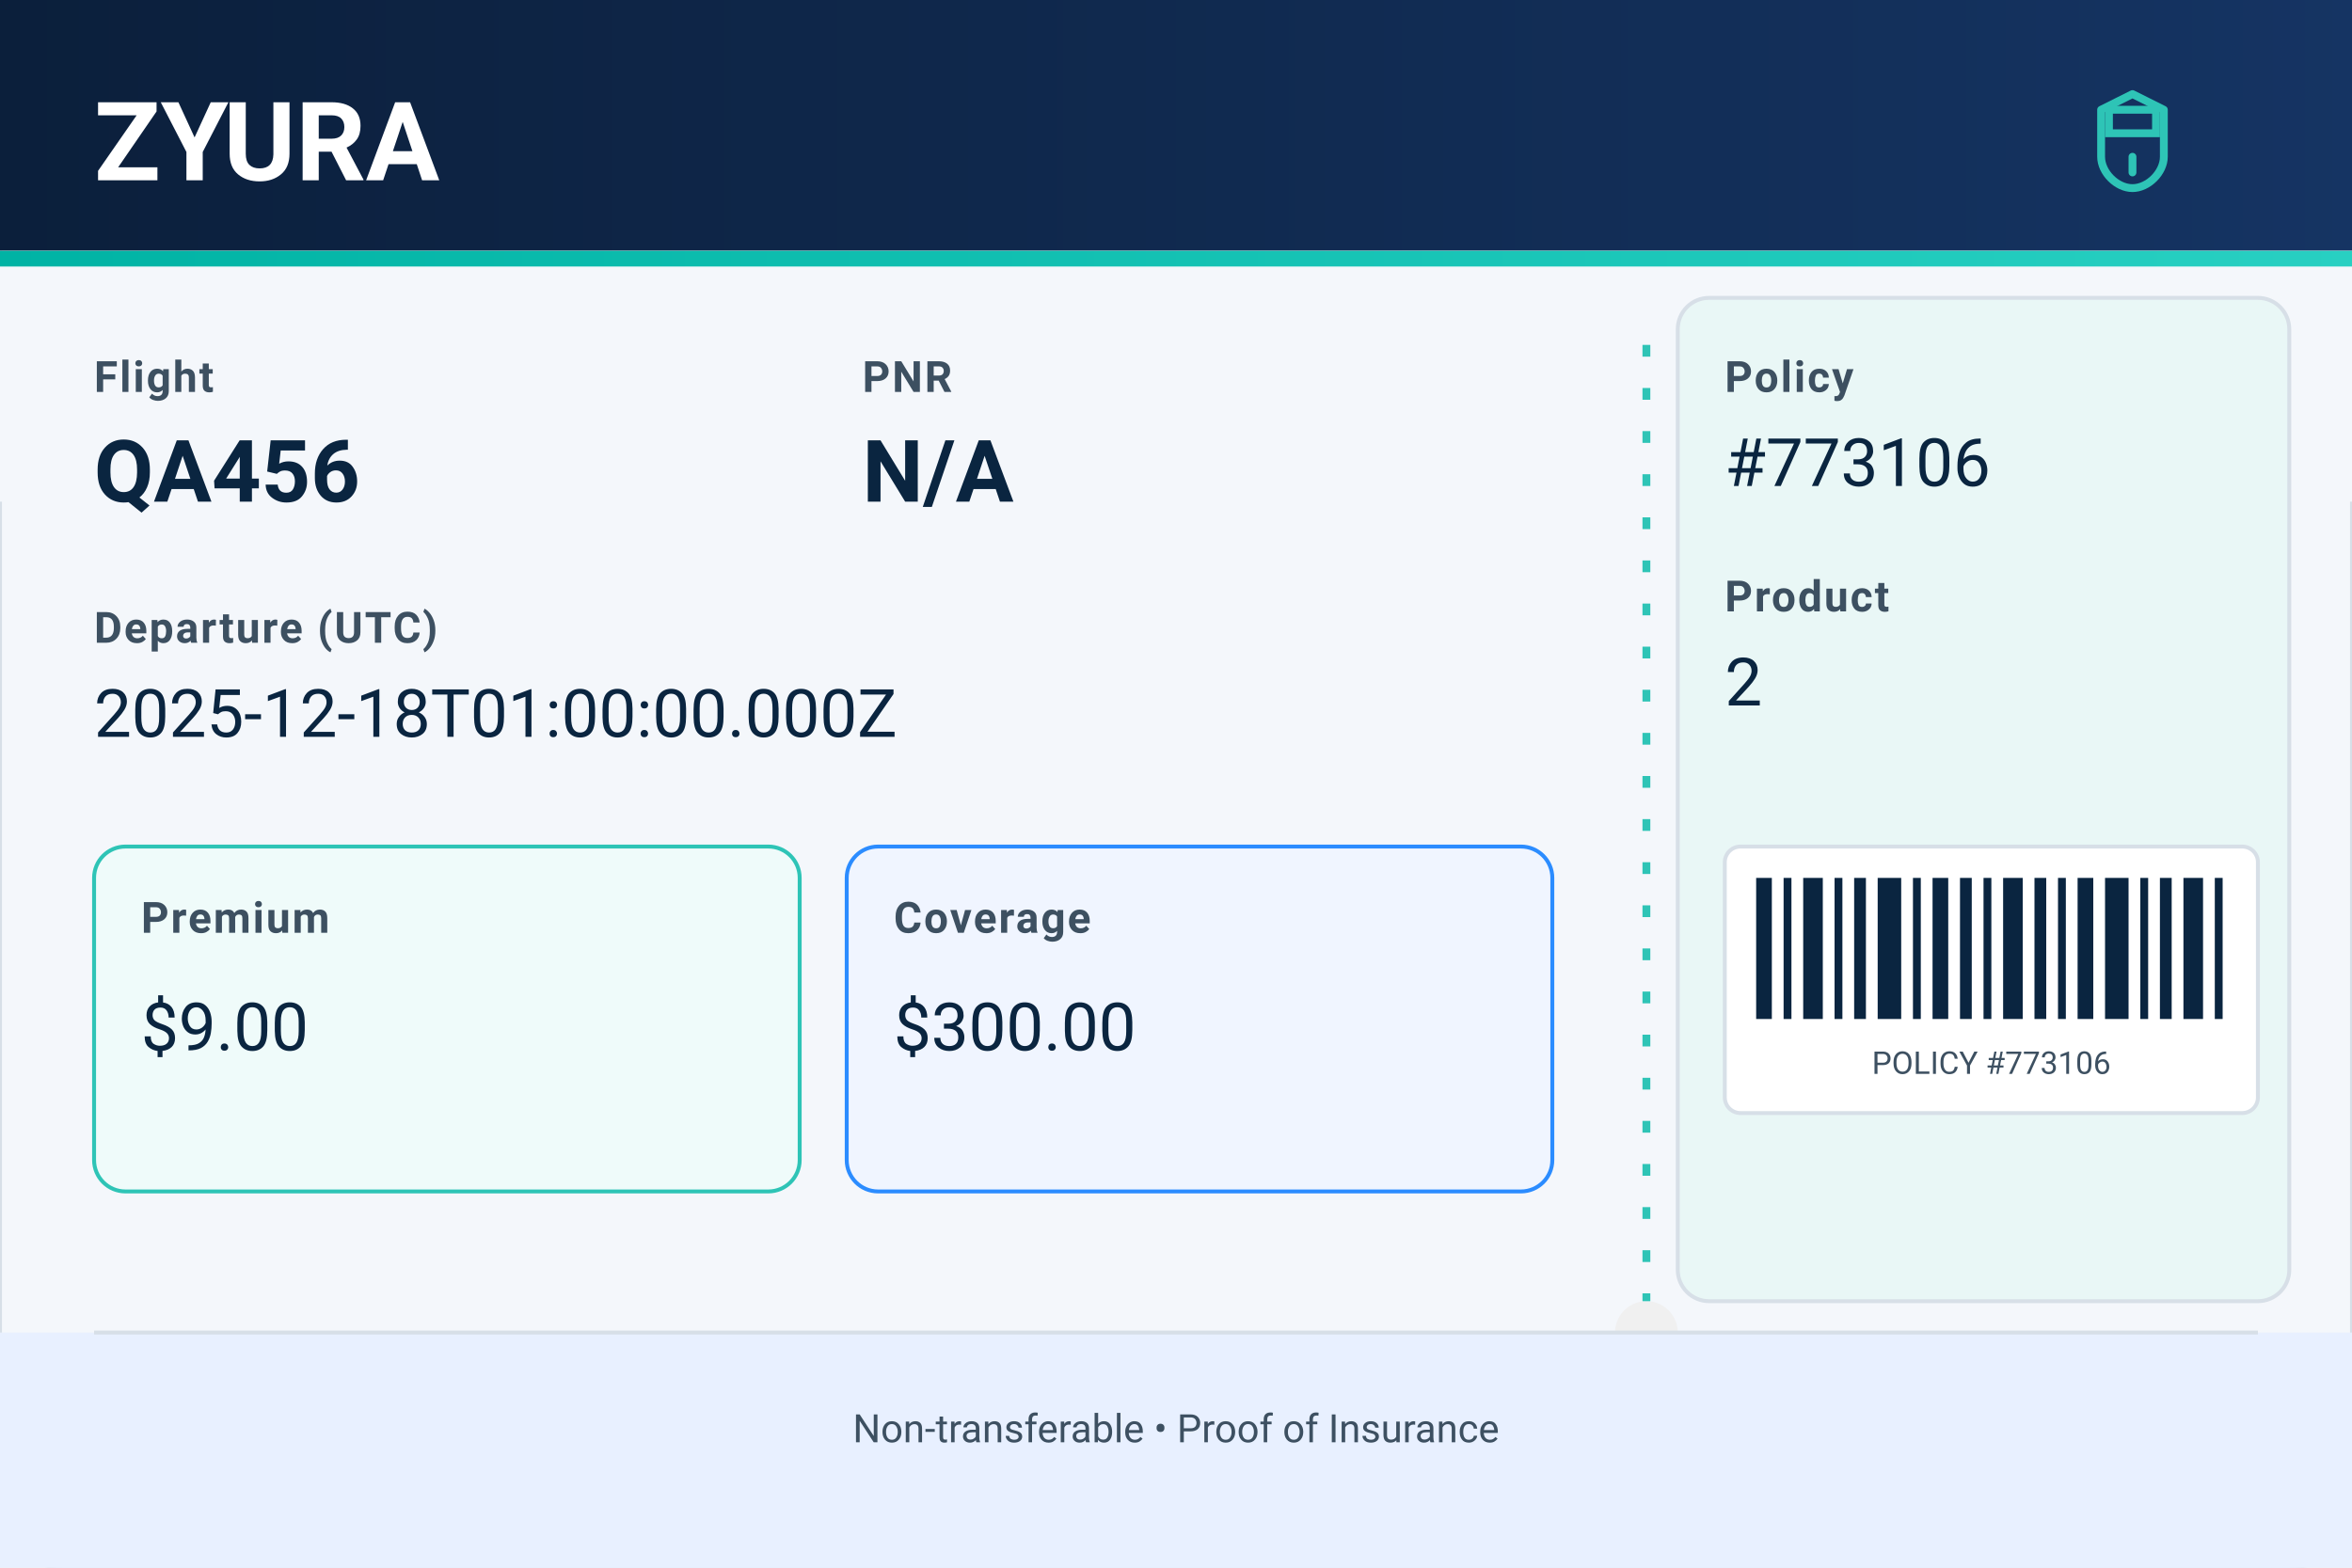
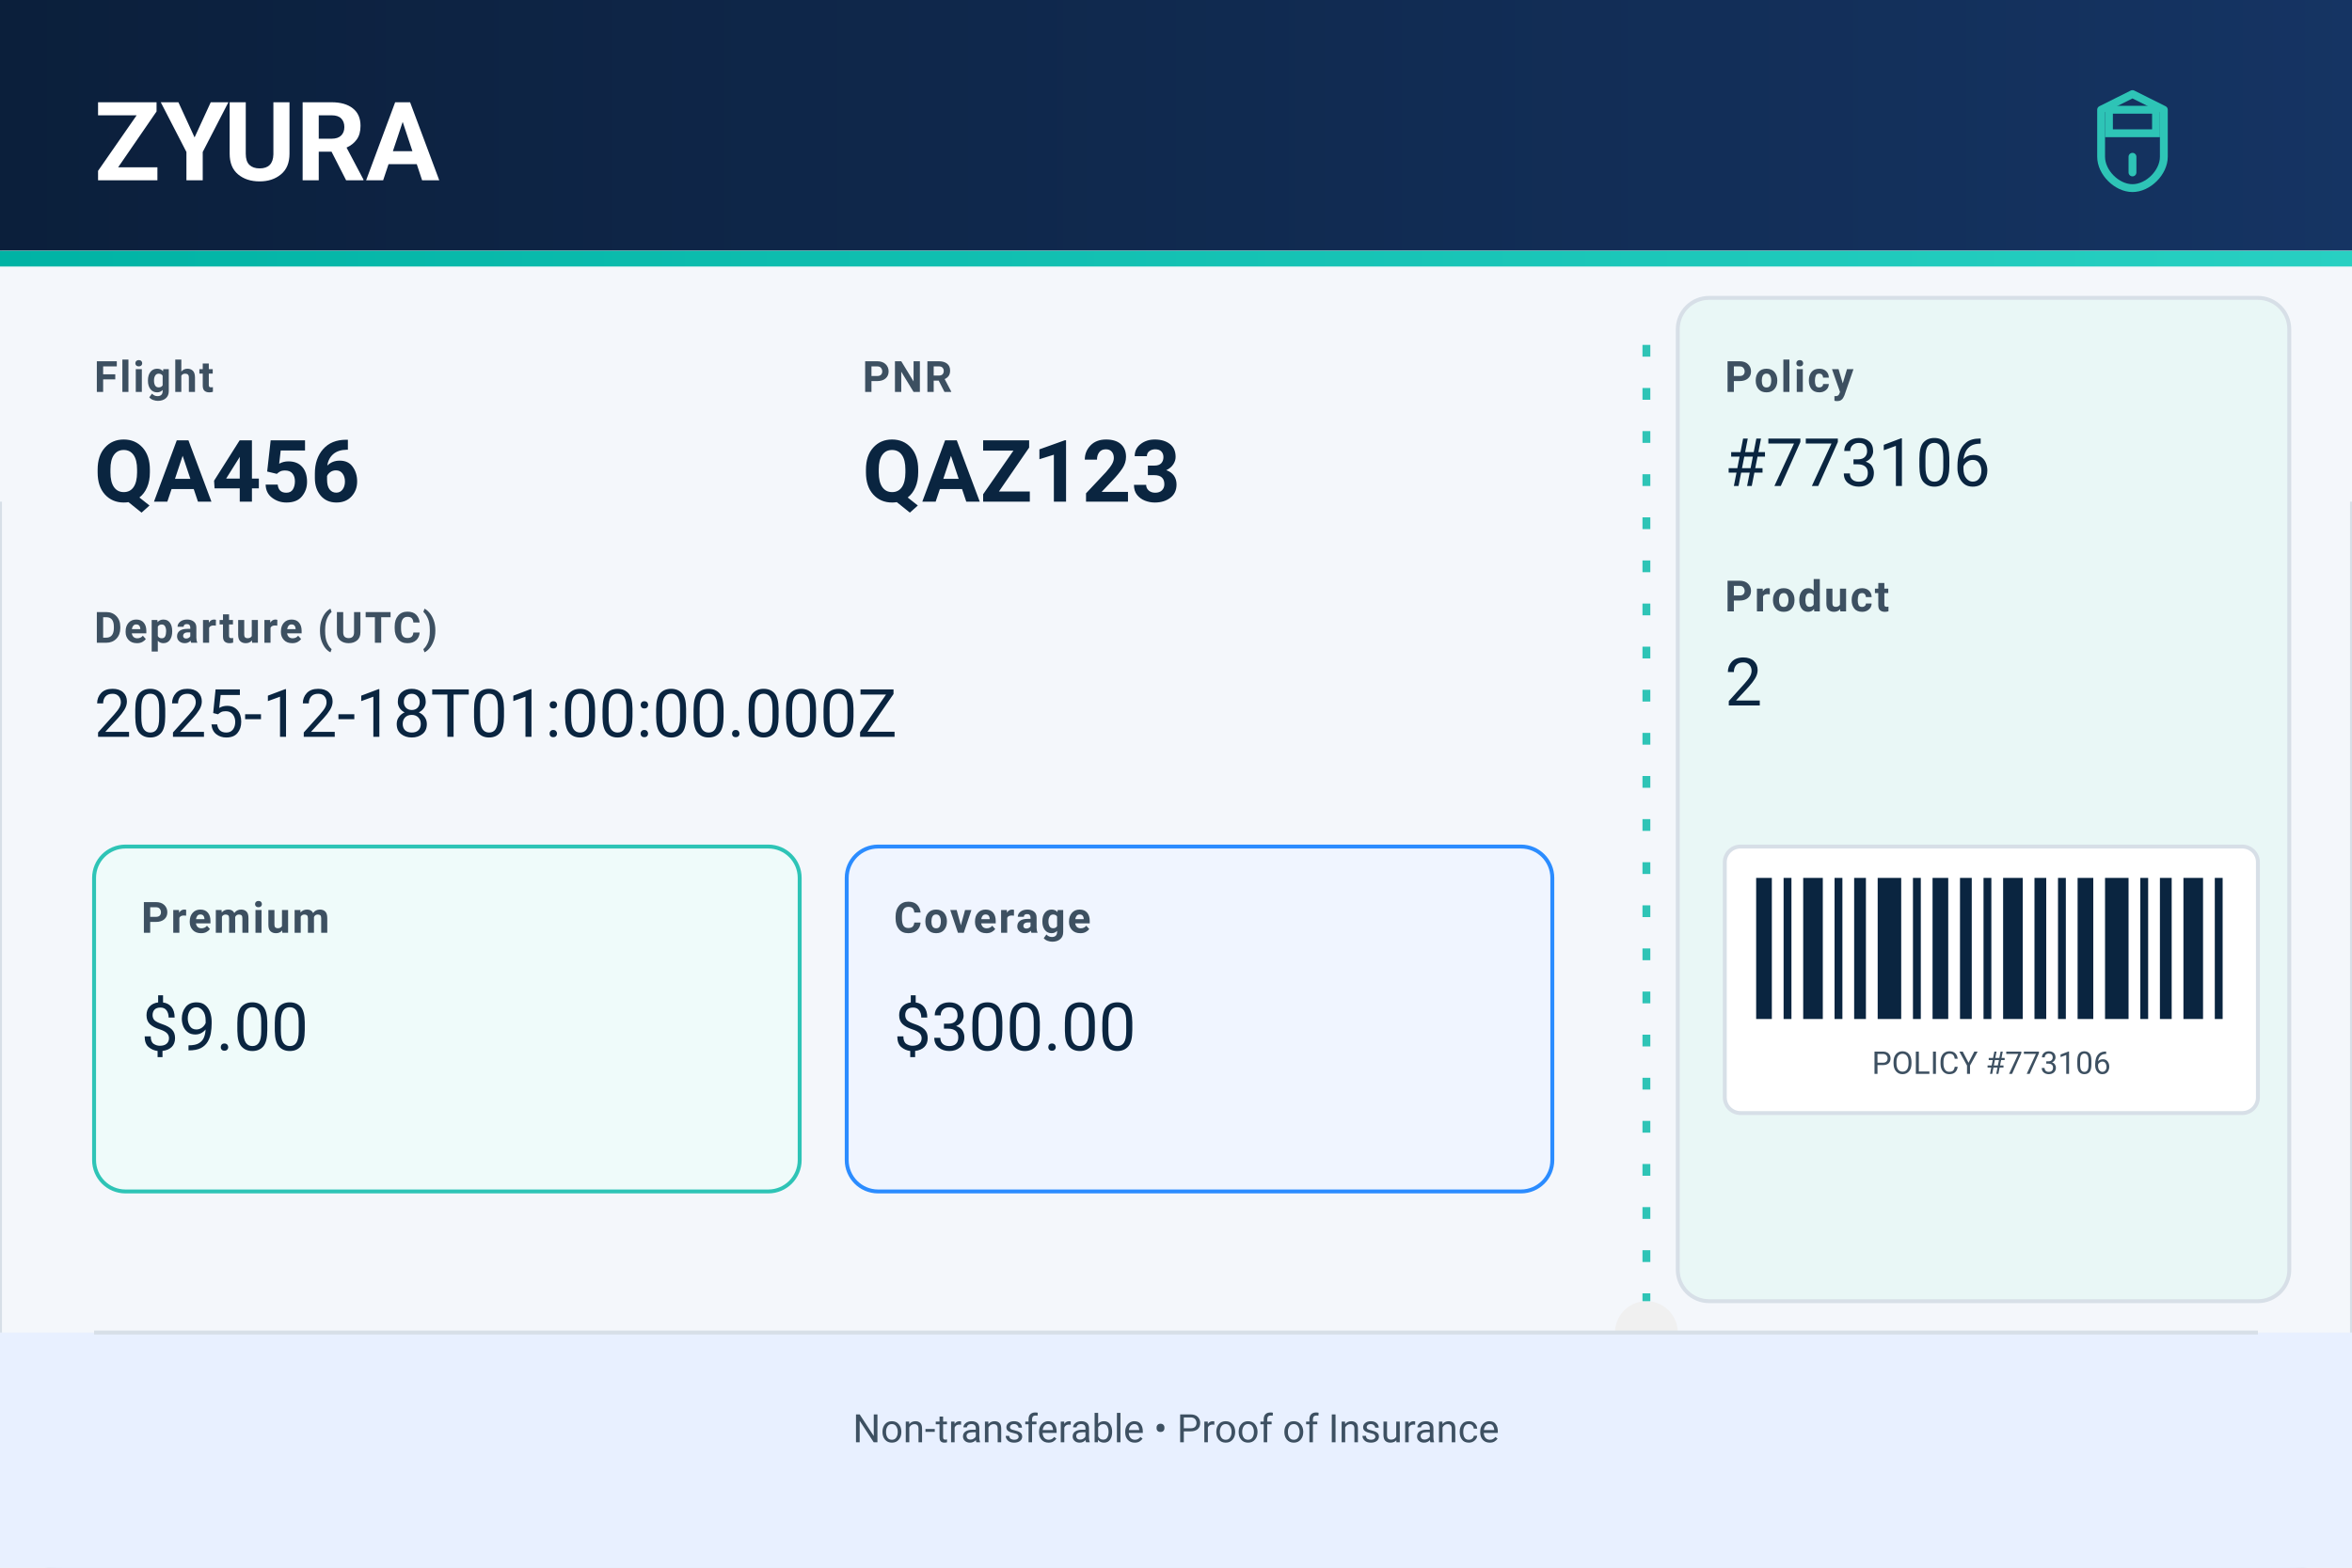
<svg xmlns="http://www.w3.org/2000/svg" width="600" height="400" viewBox="0 0 600 400" role="img" aria-label="ZYURA airline-style boarding pass for insurance NFT. Flight QA456, departure 2025-12-18T01:00:00.000Z. Policy #773106, Product 2. Premium $9.00, Coverage $300.00. Non-transferable proof of insurance.">
  <defs>
    <style>
      .brand { font-family: 'Segoe UI', Roboto, Helvetica, Arial, sans-serif; font-size: 28px; font-weight: bold; fill: #ffffff; }
      .label { font-family: 'Segoe UI', Roboto, Helvetica, Arial, sans-serif; font-size: 11px; font-weight: bold; fill: #3D5061; text-transform: uppercase; letter-spacing: 0.5px; }
      .value { font-family: 'Segoe UI', Roboto, Helvetica, Arial, sans-serif; font-size: 17px; font-weight: normal; fill: #0A2540; }
      .value-large { font-family: 'Segoe UI', Roboto, Helvetica, Arial, sans-serif; font-size: 22px; font-weight: bold; fill: #0A2540; }
      .footer-text { font-family: 'Segoe UI', Roboto, Helvetica, Arial, sans-serif; font-size: 10px; fill: #3D5061; }
      .barcode-label { font-family: 'Segoe UI', Roboto, Helvetica, Arial, sans-serif; font-size: 8px; fill: #3D5061; }
    </style>
    <linearGradient id="headerGrad" x1="0%" y1="0%" x2="100%" y2="0%">
      <stop offset="0%" style="stop-color:#0B1F3B;stop-opacity:1" />
      <stop offset="100%" style="stop-color:#153463;stop-opacity:1" />
    </linearGradient>
    <linearGradient id="accentGrad" x1="0%" y1="0%" x2="100%" y2="0%">
      <stop offset="0%" style="stop-color:#00B3A4;stop-opacity:1" />
      <stop offset="100%" style="stop-color:#28D0C2;stop-opacity:1" />
    </linearGradient>
    <mask id="perforationMask">
      <rect x="0" y="0" width="600" height="400" fill="white" />
      <circle cx="420" cy="80" r="8" fill="black" />
      <circle cx="420" cy="340" r="8" fill="black" />
    </mask>
  </defs>
  <g mask="url(#perforationMask)">
    <rect x="0" y="0" width="600" height="400" fill="#F4F7FB" rx="16" />
    <rect x="0" y="0" width="600" height="400" fill="none" stroke="#D7DFE7" stroke-width="1" rx="16" />
  </g>
  <g id="header">
    <rect x="0" y="0" width="600" height="64" fill="url(#headerGrad)" rx="0" ry="0" />
    <rect x="0" y="64" width="600" height="64" fill="#F4F7FB" />
    <rect x="0" y="64" width="600" height="4" fill="url(#accentGrad)" />
    <text x="24" y="46" class="brand">ZYURA</text>
    <g transform="translate(552, 28)">
      <path d="M 0 0 L 0 12 C 0 16 -4 20 -8 20 C -12 20 -16 16 -16 12 L -16 0 L -8 -4 Z" fill="none" stroke="#2EC4B6" stroke-width="2" stroke-linejoin="round" />
      <line x1="-8" y1="12" x2="-8" y2="16" stroke="#2EC4B6" stroke-width="2" stroke-linecap="round" />
      <rect x="-14" y="0" width="12" height="6" fill="none" stroke="#2EC4B6" stroke-width="2" />
    </g>
  </g>
  <g id="perforation">
    <line x1="420" y1="88" x2="420" y2="332" stroke="#2EC4B6" stroke-width="2" stroke-dasharray="3,8" />
  </g>
  <rect x="428" y="76" width="156" height="256" fill="#E9F7F6" stroke="#D7DFE7" stroke-width="1" rx="8" />
  <g id="main">
    <text x="24" y="100" class="label">Flight</text>
    <text x="24" y="128" class="value-large">QA456</text>
    <text x="220" y="100" class="label">PNR</text>
-     <text x="220" y="128" class="value-large">N/A</text>
+     <text x="220" y="128" class="value-large">QAZ123</text>
    <text x="24" y="164" class="label">Departure (UTC)</text>
    <text x="24" y="188" class="value">2025-12-18T01:00:00.000Z</text>
    <rect x="24" y="216" width="180" height="88" fill="#EFFBFA" stroke="#2EC4B6" stroke-width="1" rx="8" />
    <text x="36" y="238" class="label">Premium</text>
    <text x="36" y="268" class="value" font-weight="bold">$9.00</text>
    <rect x="216" y="216" width="180" height="88" fill="#F0F5FF" stroke="#2B8CFF" stroke-width="1" rx="8" />
    <text x="228" y="238" class="label">Coverage</text>
    <text x="228" y="268" class="value" font-weight="bold">$300.00</text>
  </g>
  <g id="stub">
    <text x="440" y="100" class="label">Policy</text>
    <text x="440" y="124" class="value">#773106</text>
    <text x="440" y="156" class="label">Product</text>
    <text x="440" y="180" class="value">2</text>
    <g id="barcode">
      <rect x="440" y="216" width="136" height="68" fill="#ffffff" stroke="#D7DFE7" stroke-width="1" rx="4" />
      <rect x="448" y="224" width="4" height="36" fill="#0A2540" />
      <rect x="455" y="224" width="2" height="36" fill="#0A2540" />
      <rect x="460" y="224" width="5" height="36" fill="#0A2540" />
      <rect x="468" y="224" width="2" height="36" fill="#0A2540" />
      <rect x="473" y="224" width="3" height="36" fill="#0A2540" />
      <rect x="479" y="224" width="6" height="36" fill="#0A2540" />
      <rect x="488" y="224" width="2" height="36" fill="#0A2540" />
      <rect x="493" y="224" width="4" height="36" fill="#0A2540" />
      <rect x="500" y="224" width="3" height="36" fill="#0A2540" />
      <rect x="506" y="224" width="2" height="36" fill="#0A2540" />
      <rect x="511" y="224" width="5" height="36" fill="#0A2540" />
      <rect x="519" y="224" width="3" height="36" fill="#0A2540" />
      <rect x="525" y="224" width="2" height="36" fill="#0A2540" />
      <rect x="530" y="224" width="4" height="36" fill="#0A2540" />
      <rect x="537" y="224" width="6" height="36" fill="#0A2540" />
      <rect x="546" y="224" width="2" height="36" fill="#0A2540" />
      <rect x="551" y="224" width="3" height="36" fill="#0A2540" />
      <rect x="557" y="224" width="5" height="36" fill="#0A2540" />
      <rect x="565" y="224" width="2" height="36" fill="#0A2540" />
      <text x="508" y="274" class="barcode-label" text-anchor="middle">POLICY #773106</text>
    </g>
  </g>
  <g id="footer">
    <rect x="0" y="340" width="600" height="60" fill="#E8F0FF" rx="0" ry="0" />
    <rect x="0" y="384" width="600" height="16" fill="#E8F0FF" rx="16" ry="16" />
    <line x1="24" y1="340" x2="576" y2="340" stroke="#D7DFE7" stroke-width="1" />
    <text x="300" y="368" class="footer-text" text-anchor="middle">Non-transferable • Proof of Insurance</text>
  </g>
</svg>
